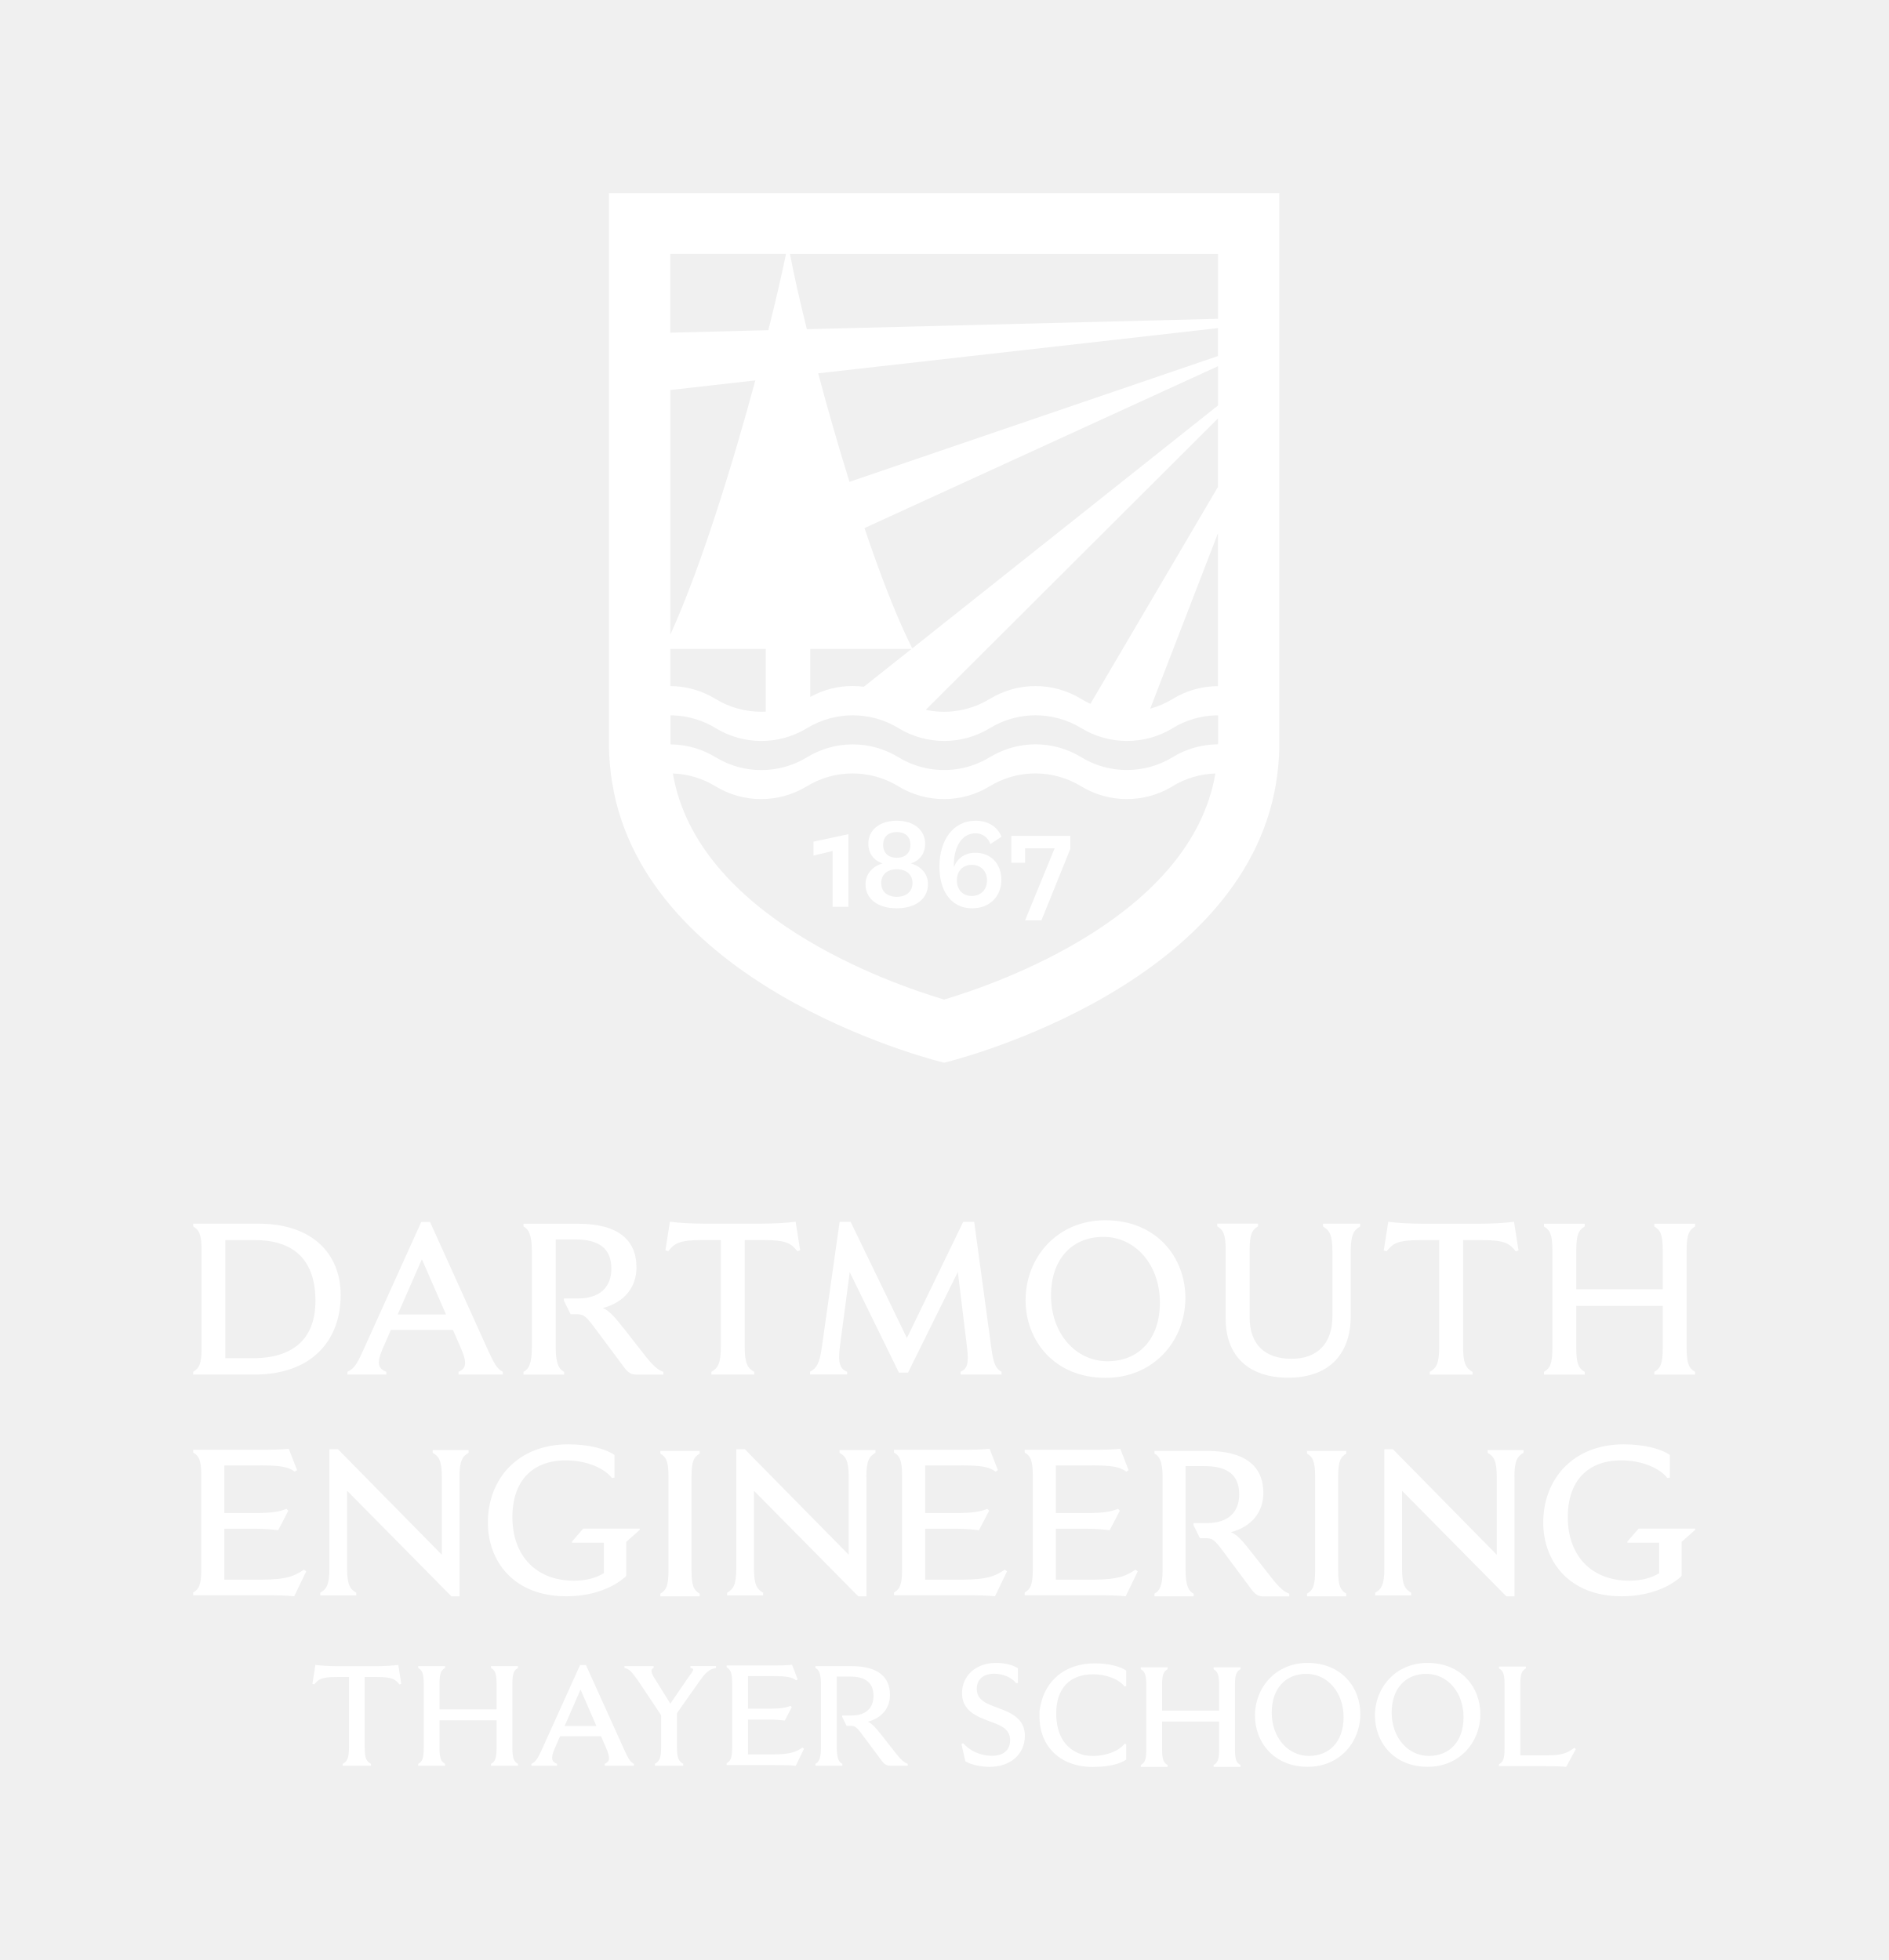
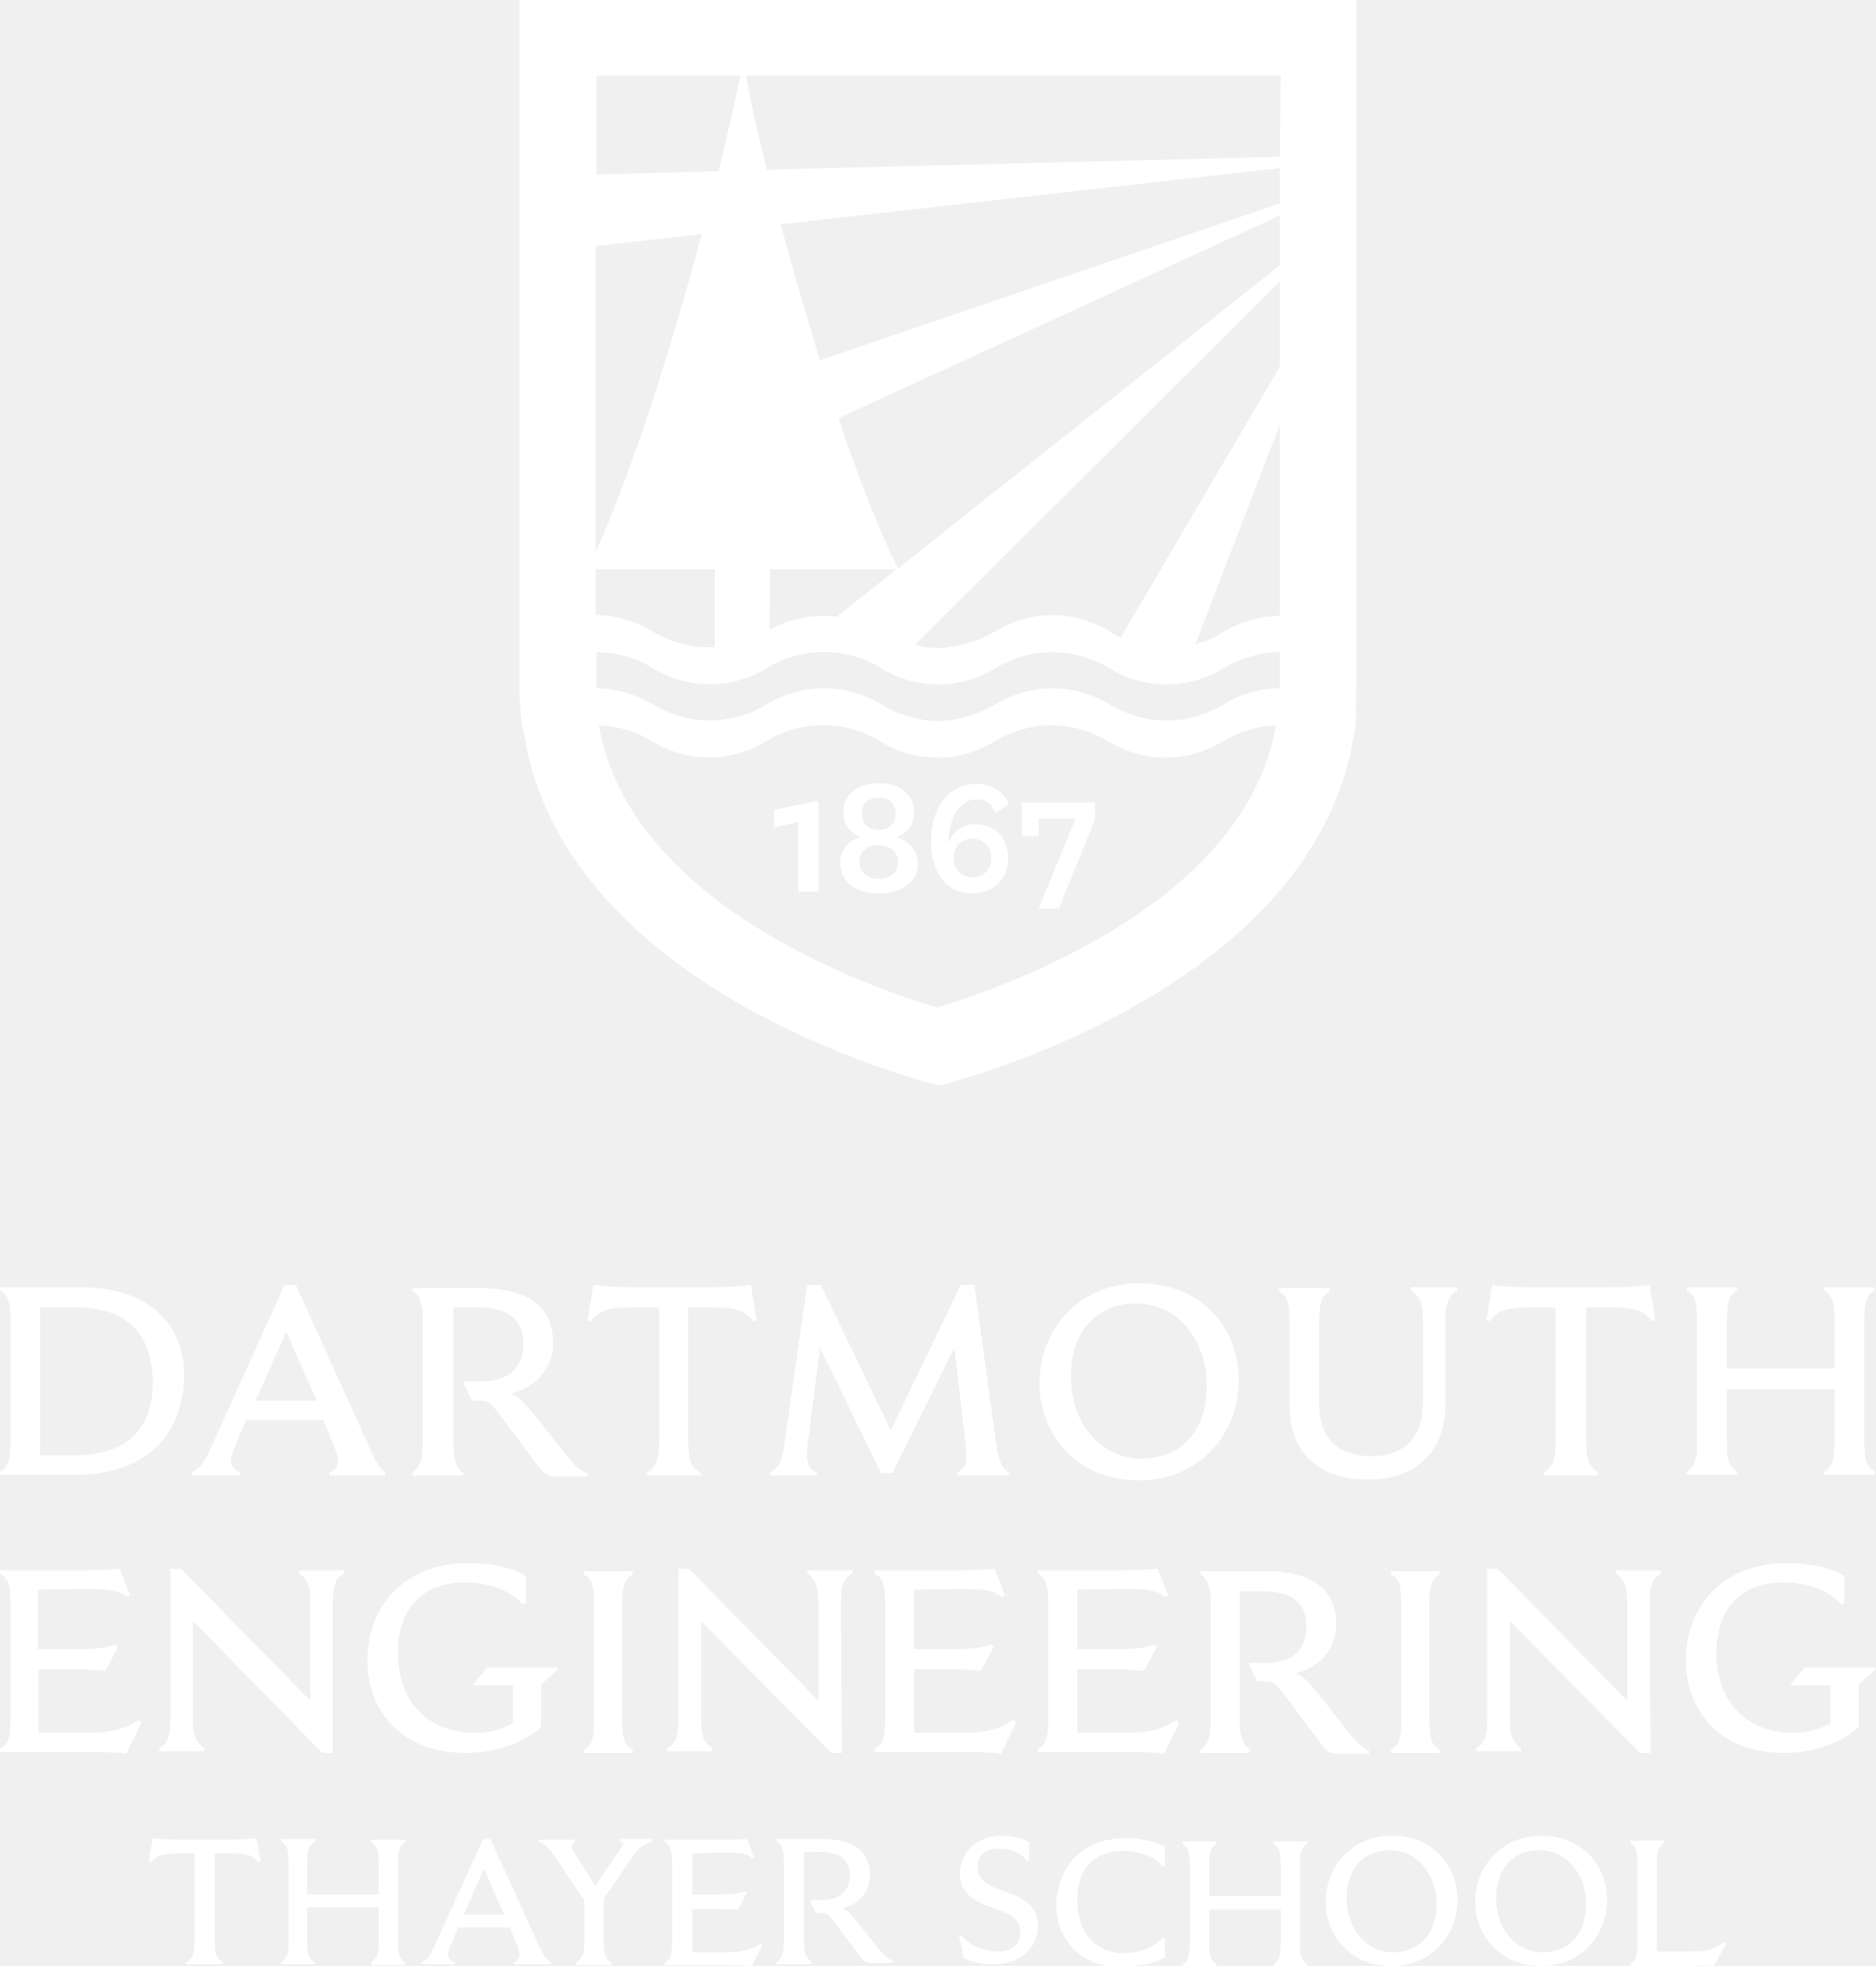
- <svg xmlns="http://www.w3.org/2000/svg" version="1.1" id="Layer_1" x="0px" y="0px" viewBox="0 0 293.27 304.46" style="enable-background:new 0 0 293.27 304.46;" xml:space="preserve">
+ <svg xmlns="http://www.w3.org/2000/svg" version="1.1" id="Layer_1" x="0px" y="0px" viewBox="0 0 233.3 244.5" style="enable-background:new 0 0 233.3 244.5;" xml:space="preserve">
  <style type="text/css">
	.st0{fill:#FFFFFF;}
</style>
  <g>
-     <path class="st0" d="M40.15,190.08H30v0.43c0.9,0.54,1.31,1.17,1.31,3.72v15.14c0,2.55-0.4,3.18-1.31,3.72v0.43h9.51   c8.84,0,13.4-5.22,13.4-12.36C52.91,194.74,48.49,190.08,40.15,190.08 M39.24,210.98h-4.25v-18.35h4.55c6.1,0,9.45,3.08,9.45,9.44   C48.99,207.6,45.94,210.98,39.24,210.98 M131.57,213.09c-1.04-0.43-1.47-1.24-1.14-3.82l1.54-11.66l7.64,15.61h1.41l7.74-15.64   l1.44,11.82c0.3,2.51-0.03,3.25-1.01,3.68v0.43h6.36v-0.43c-0.87-0.47-1.24-1.17-1.57-3.55l-2.68-19.73h-1.71l-8.74,18.05   l-8.74-18.05h-1.71l-2.78,19.59c-0.34,2.45-0.84,3.18-1.81,3.68v0.43h5.76V213.09z M117.13,213.09c-1.01-0.57-1.47-1.24-1.47-3.89   v-16.58h2.85c3.65,0,4.35,0.54,5.33,1.74l0.43-0.13l-0.7-4.45c-1.37,0.17-3.18,0.3-5.46,0.3h-8.61c-2.28,0-4.09-0.13-5.46-0.3   l-0.7,4.45l0.44,0.13c0.97-1.2,1.67-1.74,5.32-1.74h2.85v16.58c0,2.65-0.47,3.32-1.47,3.89v0.43h6.66V213.09z M87.63,213.53H81.3   v-0.43c0.74-0.37,1.3-1.17,1.3-3.72v-15.14c0-2.54-0.57-3.35-1.3-3.72v-0.43h8.44c6.23,0,9.11,2.48,9.11,6.8   c0,2.95-1.78,5.39-5.23,6.3c1.01,0.4,1.84,1.37,3.38,3.32l2.88,3.68c1.61,2.08,2.28,2.58,3.15,2.91v0.43h-4.12   c-0.87,0-1.34-0.27-2.01-1.17l-4.19-5.63c-1.64-2.21-1.98-2.58-3.08-2.58h-1.01l-1.04-2.11v-0.34h2.21c3.38,0,5.16-1.78,5.16-4.62   c0-3.11-1.88-4.55-5.59-4.55h-3.05v16.85c0,2.55,0.57,3.35,1.31,3.72V213.53z M75.87,209.91l-9.08-20.09h-1.37l-9.08,20.09   c-0.9,1.98-1.37,2.71-2.38,3.18v0.43H60v-0.43c-1.21-0.47-1.61-1.21-0.54-3.65l1.24-2.85h9.65l1.24,2.85   c1.07,2.45,0.7,3.18-0.37,3.65v0.43h6.87v-0.43C77.21,212.62,76.78,211.89,75.87,209.91 M61.77,204.18l3.75-8.57l3.75,8.57H61.77z    M246.12,190.52c-0.9,0.54-1.31,1.17-1.31,3.72v6.03h13.43v-6.03c0-2.54-0.4-3.18-1.31-3.72v-0.43h6.33v0.43   c-0.9,0.54-1.31,1.17-1.31,3.72v15.14c0,2.55,0.4,3.18,1.31,3.72v0.43h-6.33v-0.43c0.91-0.54,1.31-1.17,1.31-3.72v-6.53h-13.43   v6.53c0,2.55,0.4,3.18,1.31,3.72v0.43h-6.33v-0.43c0.9-0.54,1.31-1.17,1.31-3.72v-15.14c0-2.54-0.4-3.18-1.31-3.72v-0.43h6.33   V190.52z M228.71,213.53h-6.66v-0.43c1.01-0.57,1.47-1.24,1.47-3.89v-16.58h-2.85c-3.65,0-4.35,0.54-5.32,1.74l-0.44-0.13l0.7-4.45   c1.37,0.17,3.18,0.3,5.46,0.3h8.61c2.28,0,4.09-0.13,5.46-0.3l0.7,4.45l-0.43,0.13c-0.97-1.2-1.67-1.74-5.33-1.74h-2.85v16.58   c0,2.65,0.47,3.32,1.47,3.89V213.53z M205.46,190.08h5.79v0.43c-0.97,0.57-1.47,1.24-1.47,3.88v10.01c0,6.2-3.62,9.61-9.71,9.61   c-6.13,0-9.71-3.38-9.71-9.14v-10.65c0-2.54-0.4-3.18-1.31-3.72v-0.43h6.33v0.43c-0.9,0.54-1.3,1.17-1.3,3.72v10.42   c0,4.12,2.28,6.43,6.5,6.43c4.05,0,6.36-2.38,6.36-6.66V194.4c0-2.65-0.5-3.32-1.47-3.88V190.08z M171.67,189.55   c-7.5,0-12.39,5.79-12.39,12.42c0,6.3,4.49,12.06,12.43,12.06c7.5,0,12.39-5.79,12.39-12.42   C184.1,195.31,179.61,189.55,171.67,189.55 M172.01,211.45c-4.96,0-8.78-4.32-8.78-10.21c0-5.63,3.25-9.11,8.14-9.11   c4.96,0,8.77,4.32,8.77,10.21C180.15,207.97,176.9,211.45,172.01,211.45" />
+     <path class="st0" d="M10.2,160.1H0v0.4c0.9,0.5,1.3,1.2,1.3,3.7v15.1c0,2.6-0.4,3.2-1.3,3.7v0.4h9.5c8.8,0,13.4-5.2,13.4-12.4   C22.9,164.7,18.5,160.1,10.2,160.1 M9.2,181H5v-18.4h4.5c6.1,0,9.5,3.1,9.5,9.4C19,177.6,15.9,181,9.2,181 M101.6,183.1   c-1-0.4-1.5-1.2-1.1-3.8l1.5-11.7l7.6,15.6h1.4l7.7-15.6l1.4,11.8c0.3,2.5,0,3.2-1,3.7v0.4h6.4v-0.4c-0.9-0.5-1.2-1.2-1.6-3.6   l-2.7-19.7h-1.7l-8.7,18.1l-8.7-18.1h-1.7l-2.8,19.6c-0.3,2.4-0.8,3.2-1.8,3.7v0.4h5.8L101.6,183.1L101.6,183.1z M87.1,183.1   c-1-0.6-1.5-1.2-1.5-3.9v-16.6h2.8c3.7,0,4.3,0.5,5.3,1.7l0.4-0.1l-0.7-4.4c-1.4,0.2-3.2,0.3-5.5,0.3h-8.6c-2.3,0-4.1-0.1-5.5-0.3   l-0.7,4.4l0.4,0.1c1-1.2,1.7-1.7,5.3-1.7H82v16.6c0,2.6-0.5,3.3-1.5,3.9v0.4h6.7L87.1,183.1L87.1,183.1z M57.6,183.5h-6.3v-0.4   c0.7-0.4,1.3-1.2,1.3-3.7v-15.1c0-2.5-0.6-3.4-1.3-3.7v-0.4h8.4c6.2,0,9.1,2.5,9.1,6.8c0,2.9-1.8,5.4-5.2,6.3   c1,0.4,1.8,1.4,3.4,3.3l2.9,3.7c1.6,2.1,2.3,2.6,3.2,2.9v0.4h-4.1c-0.9,0-1.3-0.3-2-1.2l-4.2-5.6c-1.6-2.2-2-2.6-3.1-2.6h-1l-1-2.1   v-0.3h2.2c3.4,0,5.2-1.8,5.2-4.6c0-3.1-1.9-4.6-5.6-4.6h-3.1v16.9c0,2.6,0.6,3.4,1.3,3.7L57.6,183.5L57.6,183.5z M45.9,179.9   l-9.1-20.1h-1.4l-9.1,20.1c-0.9,2-1.4,2.7-2.4,3.2v0.4h6v-0.4c-1.2-0.5-1.6-1.2-0.5-3.6l1.2-2.9h9.6l1.2,2.9   c1.1,2.4,0.7,3.2-0.4,3.6v0.4h6.9v-0.4C47.2,182.6,46.8,181.9,45.9,179.9 M31.8,174.2l3.8-8.6l3.8,8.6H31.8z M216.1,160.5   c-0.9,0.5-1.3,1.2-1.3,3.7v6h13.4v-6c0-2.5-0.4-3.2-1.3-3.7v-0.4h6.3v0.4c-0.9,0.5-1.3,1.2-1.3,3.7v15.1c0,2.6,0.4,3.2,1.3,3.7v0.4   h-6.3v-0.4c0.9-0.5,1.3-1.2,1.3-3.7v-6.5h-13.4v6.5c0,2.6,0.4,3.2,1.3,3.7v0.4h-6.3v-0.4c0.9-0.5,1.3-1.2,1.3-3.7v-15.1   c0-2.5-0.4-3.2-1.3-3.7v-0.4h6.3V160.5z M198.7,183.5h-6.7v-0.4c1-0.6,1.5-1.2,1.5-3.9v-16.6h-2.9c-3.6,0-4.4,0.5-5.3,1.7l-0.4-0.1   l0.7-4.4c1.4,0.2,3.2,0.3,5.5,0.3h8.6c2.3,0,4.1-0.1,5.5-0.3l0.7,4.4l-0.4,0.1c-1-1.2-1.7-1.7-5.3-1.7h-2.9v16.6   c0,2.6,0.5,3.3,1.5,3.9L198.7,183.5L198.7,183.5z M175.5,160.1h5.8v0.4c-1,0.6-1.5,1.2-1.5,3.9v10c0,6.2-3.6,9.6-9.7,9.6   c-6.1,0-9.7-3.4-9.7-9.1v-10.6c0-2.5-0.4-3.2-1.3-3.7v-0.4h6.3v0.4c-0.9,0.5-1.3,1.2-1.3,3.7v10.4c0,4.1,2.3,6.4,6.5,6.4   c4.1,0,6.4-2.4,6.4-6.7v-10c0-2.6-0.5-3.3-1.5-3.9L175.5,160.1L175.5,160.1z M141.7,159.6c-7.5,0-12.4,5.8-12.4,12.4   c0,6.3,4.5,12.1,12.4,12.1c7.5,0,12.4-5.8,12.4-12.4C154.1,165.3,149.6,159.6,141.7,159.6 M142,181.4c-5,0-8.8-4.3-8.8-10.2   c0-5.6,3.2-9.1,8.1-9.1c5,0,8.8,4.3,8.8,10.2C150.1,178,146.9,181.4,142,181.4" />
    <g>
-       <path class="st0" d="M149.41,263.02c0,2.7,2.25,3.6,4.2,4.33c1.59,0.6,3.27,1.1,3.27,2.96c0,1.57-1.06,2.43-2.81,2.43    c-1.83,0-3.49-0.8-4.48-1.95l-0.27,0.13l0.62,2.7c0.84,0.46,2.3,0.84,3.73,0.84c3.2,0,5.5-1.9,5.5-4.84c0-2.7-2.23-3.6-4.2-4.33    c-1.59-0.6-3.27-1.11-3.27-2.96c0-1.46,1.04-2.34,2.7-2.34c1.35,0,2.78,0.6,3.42,1.48l0.27-0.04v-2.3    c-0.77-0.49-2.03-0.82-3.4-0.82C151.6,258.31,149.41,260.26,149.41,263.02" />
-       <path class="st0" d="M170,274.46c2.26,0,4.05-0.51,4.91-1.13v-2.41l-0.27-0.04c-0.8,1.04-2.68,1.88-4.91,1.88    c-0.42,0-0.81-0.03-1.19-0.09c-3.04-0.71-4.49-3.1-4.5-6.5c0-0.03,0-0.07,0-0.1c0.02-3.82,2.14-5.99,5.69-5.99    c2.24,0,4.12,0.84,4.91,1.88l0.27-0.04v-2.41c-0.86-0.62-2.66-1.13-4.91-1.13c-4.69,0-7.67,2.8-8.39,6.53    c-0.11,0.4-0.17,0.82-0.17,1.24c0,0.09,0.01,0.18,0.01,0.28c0,0.09-0.01,0.18-0.01,0.28c0,4.14,2.8,7.77,8.38,7.77l0-0.01    C169.87,274.45,169.93,274.46,170,274.46" />
-       <path class="st0" d="M181.34,259.29c-0.6,0.35-0.86,0.77-0.86,2.45v3.98h8.86v-3.98c0-1.68-0.27-2.1-0.86-2.45V259h4.18v0.29    c-0.6,0.35-0.86,0.77-0.86,2.45v9.99c0,1.68,0.26,2.1,0.86,2.45v0.29h-4.18v-0.29c0.6-0.35,0.86-0.77,0.86-2.45v-4.31h-8.86v4.31    c0,1.68,0.27,2.1,0.86,2.45v0.29h-4.17v-0.29c0.6-0.35,0.86-0.77,0.86-2.45v-9.99c0-1.68-0.27-2.1-0.86-2.45V259h4.17V259.29z" />
-       <path class="st0" d="M203.08,258.31c-4.95,0-8.17,3.82-8.17,8.19c0,4.15,2.96,7.95,8.19,7.95c4.95,0,8.17-3.82,8.17-8.2    C211.28,262.11,208.32,258.31,203.08,258.31 M203.3,272.76c-3.27,0-5.79-2.85-5.79-6.74c0-3.71,2.14-6.01,5.37-6.01    c3.27,0,5.79,2.85,5.79,6.74C208.67,270.46,206.53,272.76,203.3,272.76" />
-       <path class="st0" d="M221.71,258.31c-4.95,0-8.17,3.82-8.17,8.19c0,4.15,2.96,7.95,8.2,7.95c4.95,0,8.17-3.82,8.17-8.2    C229.91,262.11,226.95,258.31,221.71,258.31 M221.93,272.76c-3.27,0-5.79-2.85-5.79-6.74c0-3.71,2.14-6.01,5.37-6.01    c3.27,0,5.79,2.85,5.79,6.74C227.3,270.46,225.16,272.76,221.93,272.76" />
-       <path class="st0" d="M243.24,274.46l1.5-2.76l-0.22-0.2c-1.15,0.8-1.83,1.17-4.2,1.17h-4.2v-11.05c0-1.68,0.26-2.1,0.86-2.45    v-0.29h-4.17v0.29c0.6,0.35,0.86,0.77,0.86,2.45v9.99c0,1.68-0.27,2.1-0.86,2.45v0.29h7.16    C241.47,274.35,242.4,274.37,243.24,274.46" />
-       <path class="st0" d="M57.63,274.28h-4.4v-0.29c0.66-0.38,0.97-0.82,0.97-2.56v-10.93h-1.88c-2.41,0-2.87,0.35-3.51,1.15    l-0.29-0.09l0.46-2.94c0.91,0.11,2.1,0.2,3.6,0.2h5.68c1.5,0,2.7-0.09,3.6-0.2l0.46,2.94l-0.29,0.09c-0.64-0.8-1.1-1.15-3.51-1.15    h-1.88v10.93c0,1.75,0.31,2.19,0.97,2.56V274.28z M69.12,259.1c-0.6,0.35-0.86,0.77-0.86,2.45v3.98h8.86v-3.98    c0-1.68-0.27-2.1-0.86-2.45v-0.29h4.18v0.29c-0.6,0.35-0.86,0.77-0.86,2.45v9.99c0,1.68,0.26,2.1,0.86,2.45v0.29h-4.18v-0.29    c0.6-0.35,0.86-0.77,0.86-2.45v-4.31h-8.86v4.31c0,1.68,0.27,2.1,0.86,2.45v0.29h-4.17v-0.29c0.6-0.35,0.86-0.77,0.86-2.45v-9.99    c0-1.68-0.27-2.1-0.86-2.45v-0.29h4.17V259.1z" />
-       <path class="st0" d="M87.69,268.11l2.47-5.66l2.47,5.66H87.69z M96.99,271.89L91,258.64h-0.91l-5.99,13.25    c-0.6,1.3-0.91,1.79-1.57,2.1v0.29h3.98v-0.29c-0.79-0.31-1.06-0.8-0.35-2.41l0.82-1.88h6.36l0.82,1.88    c0.71,1.61,0.46,2.1-0.24,2.41v0.29h4.53v-0.29C97.87,273.68,97.58,273.19,96.99,271.89" />
-       <path class="st0" d="M119.92,260.36c2.3,0,3.03,0.15,3.73,0.66l0.24-0.15l-0.88-2.27c-0.82,0.09-1.92,0.11-3.27,0.11h-6.89v0.29    c0.6,0.35,0.86,0.77,0.86,2.45v9.99c0,1.68-0.26,2.1-0.86,2.45v0.29h7.47c1.5,0,2.43,0.02,3.27,0.11l1.28-2.65l-0.24-0.18    c-0.95,0.64-1.79,1.06-4.55,1.06h-3.91v-5.41h3.31c0.84,0,1.79,0.07,2.41,0.15l1.08-2.08l-0.2-0.2c-0.68,0.29-1.57,0.44-3.18,0.44    h-3.42v-5.06H119.92z" />
-       <path class="st0" d="M130.81,274.28h-4.17v-0.29c0.48-0.24,0.86-0.77,0.86-2.45v-9.99c0-1.68-0.38-2.21-0.86-2.45v-0.29h5.57    c4.11,0,6.01,1.64,6.01,4.48c0,1.95-1.17,3.56-3.45,4.15c0.66,0.27,1.21,0.91,2.23,2.19l1.9,2.43c1.06,1.37,1.5,1.7,2.08,1.92    v0.29h-2.72c-0.57,0-0.88-0.18-1.33-0.77l-2.76-3.71c-1.08-1.46-1.3-1.7-2.03-1.7h-0.66l-0.68-1.39v-0.22h1.46    c2.23,0,3.4-1.17,3.4-3.05c0-2.05-1.24-3-3.69-3h-2.01v11.11c0,1.68,0.38,2.21,0.86,2.45V274.28z" />
-       <path class="st0" d="M105.14,264.95v6.47c0,1.74,0.31,2.19,0.97,2.56v0.29h-4.4v-0.29c0.66-0.38,0.97-0.82,0.97-2.56v-6.47" />
-       <path class="st0" d="M105.04,266.14c0,0-2.7-4.36-3.18-5.12c-0.48-0.75-1.06-1.61-0.35-1.92v-0.29h-4.53v0.29    c0.81,0.14,1.2,0.72,2.1,1.94l4.61,6.91" />
-       <path class="st0" d="M103.44,268.52c0,0,5-7.08,5.34-7.57c1.14-1.63,1.76-1.68,2.42-1.86v-0.29h-3.98v0.29    c0.8,0.13,0.38,0.48-0.4,1.59l-3.74,5.46" />
+       <path class="st0" d="M119.4,233c0,2.7,2.2,3.6,4.2,4.3c1.6,0.6,3.3,1.1,3.3,3c0,1.6-1.1,2.4-2.8,2.4c-1.8,0-3.5-0.8-4.5-2    l-0.3,0.1l0.6,2.7c0.8,0.5,2.3,0.8,3.7,0.8c3.2,0,5.5-1.9,5.5-4.8c0-2.7-2.2-3.6-4.2-4.3c-1.6-0.6-3.3-1.1-3.3-3    c0-1.5,1-2.3,2.7-2.3c1.4,0,2.8,0.6,3.4,1.5l0.3,0v-2.3c-0.8-0.5-2-0.8-3.4-0.8C121.6,228.3,119.4,230.3,119.4,233" />
+       <path class="st0" d="M140,244.5c2.3,0,4.1-0.5,4.9-1.1v-2.4l-0.3,0c-0.8,1-2.7,1.9-4.9,1.9c-0.4,0-0.8,0-1.2-0.1    c-3-0.7-4.5-3.1-4.5-6.5c0,0,0-0.1,0-0.1c0-3.8,2.1-6,5.7-6c2.2,0,4.1,0.8,4.9,1.9l0.3,0v-2.4c-0.9-0.6-2.7-1.1-4.9-1.1    c-4.7,0-7.7,2.8-8.4,6.5c-0.1,0.4-0.2,0.8-0.2,1.2c0,0.1,0,0.2,0,0.3c0,0.1,0,0.2,0,0.3c0,4.1,2.8,7.8,8.4,7.8v0    C139.9,244.5,139.9,244.5,140,244.5" />
+       <path class="st0" d="M151.3,229.3c-0.6,0.4-0.9,0.8-0.9,2.5v4h8.9v-4c0-1.7-0.3-2.1-0.9-2.5V229h4.2v0.3c-0.6,0.4-0.9,0.8-0.9,2.5    v10c0,1.7,0.3,2.1,0.9,2.5v0.3h-4.2v-0.3c0.6-0.4,0.9-0.8,0.9-2.5v-4.3h-8.9v4.3c0,1.7,0.3,2.1,0.9,2.5v0.3h-4.2v-0.3    c0.6-0.4,0.9-0.8,0.9-2.5v-10c0-1.7-0.3-2.1-0.9-2.5V229h4.2V229.3z" />
+       <path class="st0" d="M173.1,228.3c-4.9,0-8.2,3.8-8.2,8.2c0,4.1,3,8,8.2,8c4.9,0,8.2-3.8,8.2-8.2    C181.3,232.1,178.3,228.3,173.1,228.3 M173.3,242.8c-3.3,0-5.8-2.9-5.8-6.7c0-3.7,2.1-6,5.4-6c3.3,0,5.8,2.9,5.8,6.7    C178.7,240.5,176.5,242.8,173.3,242.8" />
+       <path class="st0" d="M191.7,228.3c-4.9,0-8.2,3.8-8.2,8.2c0,4.1,3,8,8.2,8c4.9,0,8.2-3.8,8.2-8.2    C199.9,232.1,196.9,228.3,191.7,228.3 M191.9,242.8c-3.3,0-5.8-2.9-5.8-6.7c0-3.7,2.1-6,5.4-6c3.3,0,5.8,2.9,5.8,6.7    C197.3,240.5,195.2,242.8,191.9,242.8" />
+       <path class="st0" d="M213.2,244.5l1.5-2.8l-0.2-0.2c-1.1,0.8-1.8,1.2-4.2,1.2h-4.2v-11c0-1.7,0.3-2.1,0.9-2.5v-0.3h-4.2v0.3    c0.6,0.4,0.9,0.8,0.9,2.5v10c0,1.7-0.3,2.1-0.9,2.5v0.3h7.2C211.5,244.4,212.4,244.4,213.2,244.5" />
+       <path class="st0" d="M27.6,244.3h-4.4V244c0.7-0.4,1-0.8,1-2.6v-10.9h-1.9c-2.4,0-2.9,0.4-3.5,1.1l-0.3-0.1l0.5-2.9    c0.9,0.1,2.1,0.2,3.6,0.2h5.7c1.5,0,2.7-0.1,3.6-0.2l0.5,2.9l-0.3,0.1c-0.6-0.8-1.1-1.1-3.5-1.1h-1.9v10.9c0,1.8,0.3,2.2,1,2.6    L27.6,244.3L27.6,244.3z M39.1,229.1c-0.6,0.4-0.9,0.8-0.9,2.5v4h8.9v-4c0-1.7-0.3-2.1-0.9-2.5v-0.3h4.2v0.3    c-0.6,0.4-0.9,0.8-0.9,2.5v10c0,1.7,0.3,2.1,0.9,2.5v0.3h-4.2V244c0.6-0.4,0.9-0.8,0.9-2.5v-4.3h-8.9v4.3c0,1.7,0.3,2.1,0.9,2.5    v0.3H35V244c0.6-0.4,0.9-0.8,0.9-2.5v-10c0-1.7-0.3-2.1-0.9-2.5v-0.3h4.2V229.1z" />
+       <path class="st0" d="M57.7,238.1l2.5-5.7l2.5,5.7H57.7z M67,241.9l-6-13.2h-0.9l-6,13.2c-0.6,1.3-0.9,1.8-1.6,2.1v0.3h4V244    c-0.8-0.3-1.1-0.8-0.3-2.4l0.8-1.9h6.4l0.8,1.9c0.7,1.6,0.5,2.1-0.2,2.4v0.3h4.5V244C67.9,243.7,67.6,243.2,67,241.9" />
+       <path class="st0" d="M89.9,230.4c2.3,0,3,0.1,3.7,0.7l0.2-0.1l-0.9-2.3c-0.8,0.1-1.9,0.1-3.3,0.1h-6.9v0.3    c0.6,0.4,0.9,0.8,0.9,2.5v10c0,1.7-0.3,2.1-0.9,2.5v0.3h7.5c1.5,0,2.4,0,3.3,0.1l1.3-2.6l-0.2-0.2c-0.9,0.6-1.8,1.1-4.6,1.1h-3.9    v-5.4h3.3c0.8,0,1.8,0.1,2.4,0.1l1.1-2.1l-0.2-0.2c-0.7,0.3-1.6,0.4-3.2,0.4h-3.4v-5.1L89.9,230.4L89.9,230.4z" />
+       <path class="st0" d="M100.8,244.3h-4.2V244c0.5-0.2,0.9-0.8,0.9-2.5v-10c0-1.7-0.4-2.2-0.9-2.5v-0.3h5.6c4.1,0,6,1.6,6,4.5    c0,2-1.2,3.6-3.4,4.1c0.7,0.3,1.2,0.9,2.2,2.2l1.9,2.4c1.1,1.4,1.5,1.7,2.1,1.9v0.3h-2.7c-0.6,0-0.9-0.2-1.3-0.8l-2.8-3.7    c-1.1-1.5-1.3-1.7-2-1.7h-0.7l-0.7-1.4v-0.2h1.5c2.2,0,3.4-1.2,3.4-3c0-2-1.2-3-3.7-3h-2v11.1c0,1.7,0.4,2.2,0.9,2.5L100.8,244.3    L100.8,244.3z" />
+       <path class="st0" d="M75.1,235v6.5c0,1.7,0.3,2.2,1,2.6v0.3h-4.4V244c0.7-0.4,1-0.8,1-2.6V235" />
+       <path class="st0" d="M75,236.1c0,0-2.7-4.4-3.2-5.1c-0.5-0.8-1.1-1.6-0.3-1.9v-0.3H67v0.3c0.8,0.1,1.2,0.7,2.1,1.9l4.6,6.9" />
+       <path class="st0" d="M73.4,238.5c0,0,5-7.1,5.3-7.6c1.1-1.6,1.8-1.7,2.4-1.9v-0.3h-4v0.3c0.8,0.1,0.4,0.5-0.4,1.6l-3.7,5.5" />
    </g>
    <g>
-       <path class="st0" d="M198.69,115.42V30H94.58v85.42c0,1.2,0.05,2.38,0.16,3.53l0,0h0c0.02,0.21,0.04,0.42,0.07,0.63    c0,0.04,0,0.08,0.01,0.12c0.01,0.07,0.02,0.13,0.02,0.2c0.02,0.2,0.05,0.4,0.07,0.6c0.02,0.16,0.05,0.32,0.07,0.48    c0.02,0.11,0.03,0.22,0.05,0.33c0.03,0.2,0.07,0.39,0.11,0.59c0.06,0.34,0.11,0.68,0.18,1.01c0,0.01,0,0.01,0,0.02    c0.01,0.06,0.02,0.11,0.03,0.17l0,0c6.46,31.29,51.28,41.98,51.28,41.98s44.79-10.68,51.28-41.95l0,0c0-0.02,0.01-0.04,0.01-0.06    c0,0,0-0.01,0-0.01c0.04-0.21,0.08-0.42,0.12-0.63c0.1-0.52,0.19-1.05,0.26-1.58c0.04-0.2,0.06-0.4,0.08-0.6    c0.02-0.12,0.03-0.23,0.04-0.34c0.03-0.21,0.05-0.42,0.07-0.63c0,0,0-0.01,0-0.01c0.01-0.09,0.02-0.18,0.03-0.27h0l0,0v0    C198.64,117.82,198.69,116.63,198.69,115.42z M189.16,115.62C189.16,115.62,189.16,115.62,189.16,115.62    C189.16,115.62,189.16,115.62,189.16,115.62c-2.44,0.01-4.88,0.67-7.04,2c-2.17,1.33-4.65,1.99-7.11,1.99    c-2.46,0-4.92-0.66-7.09-1.99c-2.17-1.33-4.64-2-7.09-2c-2.46,0-4.92,0.67-7.1,2h-0.01c-1.46,0.89-3.06,1.49-4.69,1.78    c-0.4,0.07-0.8,0.12-1.2,0.16c-0.79,0.07-1.59,0.07-2.38,0c-0.4-0.03-0.79-0.08-1.18-0.15c-1.65-0.29-3.26-0.88-4.73-1.78    c-2.18-1.33-4.65-2-7.11-2c-2.46,0-4.92,0.67-7.09,2c-2.17,1.33-4.64,1.99-7.1,1.99c-2.46,0-4.92-0.66-7.09-1.99h-0.01    c-2.15-1.32-4.58-1.98-7.01-2c0,0,0,0,0,0c0-0.07,0-0.14,0-0.2v-4.31c0.13,0,0.27,0,0.4,0c2.3,0.08,4.58,0.74,6.61,1.98l0.01,0.01    c2.17,1.32,4.63,1.99,7.09,1.99c2.46,0,4.92-0.67,7.1-1.99c4.35-2.66,9.84-2.66,14.2-0.01v0.01c4.35,2.65,9.84,2.65,14.19,0    l0.01-0.01c2.17-1.32,4.63-1.99,7.09-1.99c2.47,0,4.93,0.67,7.11,2c4.35,2.65,9.84,2.65,14.2,0v-0.01    c2.04-1.25,4.34-1.91,6.65-1.98c0.13,0,0.27,0,0.4,0v4.31C189.16,115.48,189.16,115.55,189.16,115.62z M169.35,109.33    c-0.49-0.22-0.97-0.47-1.44-0.76c-2.17-1.33-4.64-2-7.09-2c-2.46,0-4.92,0.67-7.1,2h-0.01c-1.46,0.89-3.06,1.49-4.69,1.78    c-0.4,0.07-0.8,0.12-1.2,0.16c-0.79,0.07-1.59,0.07-2.38,0c-0.4-0.03-0.79-0.08-1.18-0.15c-0.16-0.03-0.32-0.07-0.47-0.11    L189.16,65v10.63L169.35,109.33z M189.16,82.83v23.75c0,0,0,0,0,0c-2.44,0.01-4.88,0.67-7.04,2c-1.1,0.67-2.27,1.17-3.48,1.5    L189.16,82.83z M189.16,62.99l-47.48,37.73c-2.44-4.85-4.99-11.48-7.42-18.69l54.91-25.15V62.99z M125.85,100.8h15.72l-7.41,5.88    c-0.58-0.08-1.16-0.12-1.75-0.12c-2.26,0-4.53,0.57-6.57,1.7V100.8z M189.16,55.31l-57.23,19.54c-1.78-5.7-3.43-11.49-4.86-16.86    l62.09-7.02V55.31z M104.11,98.58v-38l13.2-1.49C113.69,72.46,108.8,88.27,104.11,98.58z M104.11,100.8h14.82v9.74    c-0.24,0.01-0.47,0.02-0.71,0.02c-2.46,0-4.92-0.66-7.09-1.99h-0.01c-2.15-1.32-4.58-1.98-7.01-2c0,0,0,0,0,0V100.8z     M189.16,49.52l-63.85,1.62c-1.16-4.68-2.07-8.74-2.62-11.69h66.48V49.52z M122.07,39.44c-0.6,2.98-1.55,7.09-2.74,11.85    l-15.23,0.39V39.44H122.07z M146.63,155.27c-8.5-2.53-38.34-12.93-42.13-35.12c0,0,0,0,0,0c0,0,0,0,0,0    c2.3,0.08,4.58,0.74,6.61,1.98l0.01,0.01c2.17,1.32,4.63,1.99,7.09,1.99c2.46,0,4.92-0.67,7.1-1.99c4.35-2.66,9.84-2.66,14.2-0.01    v0.01c4.35,2.65,9.84,2.65,14.19,0l0.01-0.01c2.17-1.32,4.63-1.99,7.09-1.99c2.47,0,4.93,0.67,7.11,2c4.35,2.65,9.84,2.65,14.2,0    v-0.01c2.04-1.25,4.34-1.91,6.65-1.98c0,0,0,0,0,0C184.97,142.33,155.11,152.74,146.63,155.27z" />
-       <polygon class="st0" points="126.34,132.9 129.31,132.19 129.31,140.86 131.77,140.86 131.77,129.58 126.34,130.74   " />
-       <polygon class="st0" points="157.06,134.02 159.2,134.02 159.2,131.78 163.79,131.78 159.2,142.97 161.74,142.97 166.23,131.86     166.23,129.84 157.06,129.84   " />
-       <path class="st0" d="M141.5,134.14v-0.04c1.37-0.43,2.18-1.53,2.18-3.05c0-2.08-1.71-3.56-4.41-3.56c-2.7,0-4.41,1.47-4.41,3.56    c0,1.51,0.83,2.61,2.18,3.05v0.04c-1.53,0.41-2.62,1.65-2.62,3.2c0,2.3,1.91,3.75,4.84,3.75c2.94,0,4.86-1.45,4.86-3.75    C144.14,135.79,143.05,134.55,141.5,134.14z M139.28,129.25c1.23,0,2.12,0.65,2.12,1.99c0,1.32-0.89,2.01-2.12,2.01    c-1.23,0-2.12-0.69-2.12-2.01C137.15,129.89,138.05,129.25,139.28,129.25z M139.28,139.31c-1.45,0-2.42-0.79-2.42-2.14    c0-1.36,0.97-2.14,2.42-2.14c1.45,0,2.44,0.79,2.44,2.14C141.72,138.52,140.72,139.31,139.28,139.31z" />
-       <path class="st0" d="M151.5,129.44c1.05,0,1.92,0.61,2.32,1.67l1.73-1.14c-0.67-1.57-2.08-2.48-4.05-2.48    c-3.43,0-5.6,2.97-5.6,7.14c0,1.69,0.36,3.22,1.13,4.38c0.85,1.28,2.16,2.08,3.97,2.08c2.76,0,4.52-1.89,4.52-4.44    c0-2.36-1.53-4.19-4.07-4.19c-1.55,0-2.8,0.88-3.25,2.16h-0.06v-0.33C148.15,131.57,149.38,129.44,151.5,129.44z M150.91,134.34    c1.39,0,2.38,0.94,2.38,2.42c0,1.47-0.99,2.42-2.38,2.42c-1.33,0-2.3-0.94-2.3-2.42C148.6,135.28,149.58,134.34,150.91,134.34z" />
+       <path class="st0" d="M168.7,85.4V0H64.6v85.4c0,1.2,0.1,2.4,0.2,3.5l0,0l0,0c0,0.2,0,0.4,0.1,0.6c0,0,0,0.1,0,0.1    c0,0.1,0,0.1,0,0.2c0,0.2,0.1,0.4,0.1,0.6c0,0.2,0.1,0.3,0.1,0.5c0,0.1,0,0.2,0.1,0.3c0,0.2,0.1,0.4,0.1,0.6    c0.1,0.3,0.1,0.7,0.2,1c0,0,0,0,0,0c0,0.1,0,0.1,0,0.2l0,0c6.5,31.3,51.3,42,51.3,42s44.8-10.7,51.3-41.9l0,0c0,0,0,0,0-0.1v0    c0-0.2,0.1-0.4,0.1-0.6c0.1-0.5,0.2-1.1,0.3-1.6c0-0.2,0.1-0.4,0.1-0.6c0-0.1,0-0.2,0-0.3c0-0.2,0.1-0.4,0.1-0.6v0    c0-0.1,0-0.2,0-0.3l0,0l0,0l0,0C168.6,87.8,168.7,86.6,168.7,85.4z M159.2,85.6L159.2,85.6L159.2,85.6c-2.4,0-4.9,0.7-7,2    c-2.2,1.3-4.6,2-7.1,2s-4.9-0.7-7.1-2c-2.2-1.3-4.6-2-7.1-2c-2.5,0-4.9,0.7-7.1,2h0c-1.5,0.9-3.1,1.5-4.7,1.8    c-0.4,0.1-0.8,0.1-1.2,0.2c-0.8,0.1-1.6,0.1-2.4,0c-0.4,0-0.8-0.1-1.2-0.2c-1.6-0.3-3.3-0.9-4.7-1.8c-2.2-1.3-4.6-2-7.1-2    s-4.9,0.7-7.1,2s-4.6,2-7.1,2s-4.9-0.7-7.1-2h0c-2.2-1.3-4.6-2-7-2l0,0c0-0.1,0-0.1,0-0.2v-4.3c0.1,0,0.3,0,0.4,0    c2.3,0.1,4.6,0.7,6.6,2l0,0c2.2,1.3,4.6,2,7.1,2s4.9-0.7,7.1-2c4.3-2.7,9.8-2.7,14.2,0v0c4.4,2.7,9.8,2.7,14.2,0l0,0    c2.2-1.3,4.6-2,7.1-2c2.5,0,4.9,0.7,7.1,2c4.4,2.7,9.8,2.7,14.2,0v0c2-1.2,4.3-1.9,6.6-2c0.1,0,0.3,0,0.4,0v4.3    C159.2,85.5,159.2,85.6,159.2,85.6z M139.4,79.3c-0.5-0.2-1-0.5-1.4-0.8c-2.2-1.3-4.6-2-7.1-2c-2.5,0-4.9,0.7-7.1,2h0    c-1.5,0.9-3.1,1.5-4.7,1.8c-0.4,0.1-0.8,0.1-1.2,0.2c-0.8,0.1-1.6,0.1-2.4,0c-0.4,0-0.8-0.1-1.2-0.2c-0.2,0-0.3-0.1-0.5-0.1    L159.2,35v10.6L139.4,79.3z M159.2,52.8v23.8l0,0c-2.4,0-4.9,0.7-7,2c-1.1,0.7-2.3,1.2-3.5,1.5L159.2,52.8z M159.2,33l-47.5,37.7    c-2.4-4.8-5-11.5-7.4-18.7l54.9-25.2L159.2,33L159.2,33z M95.8,70.8h15.7l-7.4,5.9c-0.6-0.1-1.2-0.1-1.8-0.1    c-2.3,0-4.5,0.6-6.6,1.7L95.8,70.8L95.8,70.8z M159.2,25.3l-57.2,19.5c-1.8-5.7-3.4-11.5-4.9-16.9l62.1-7V25.3z M74.1,68.6v-38    l13.2-1.5C83.7,42.5,78.8,58.3,74.1,68.6z M74.1,70.8h14.8v9.7c-0.2,0-0.5,0-0.7,0c-2.5,0-4.9-0.7-7.1-2h0c-2.2-1.3-4.6-2-7-2l0,0    V70.8z M159.2,19.5l-63.8,1.6c-1.2-4.7-2.1-8.7-2.6-11.7h66.5L159.2,19.5L159.2,19.5z M92.1,9.4c-0.6,3-1.6,7.1-2.7,11.9    l-15.2,0.4V9.4H92.1z M116.6,125.3c-8.5-2.5-38.3-12.9-42.1-35.1l0,0l0,0c2.3,0.1,4.6,0.7,6.6,2l0,0c2.2,1.3,4.6,2,7.1,2    c2.5,0,4.9-0.7,7.1-2c4.3-2.7,9.8-2.7,14.2,0v0c4.4,2.7,9.8,2.7,14.2,0l0,0c2.2-1.3,4.6-2,7.1-2c2.5,0,4.9,0.7,7.1,2    c4.4,2.7,9.8,2.7,14.2,0v0c2-1.2,4.3-1.9,6.6-2l0,0C155,112.3,125.1,122.7,116.6,125.3z" />
+       <polygon class="st0" points="96.3,102.9 99.3,102.2 99.3,110.9 101.8,110.9 101.8,99.6 96.3,100.7   " />
+       <polygon class="st0" points="127.1,104 129.2,104 129.2,101.8 133.8,101.8 129.2,113 131.7,113 136.2,101.9 136.2,99.8     127.1,99.8   " />
+       <path class="st0" d="M111.5,104.1L111.5,104.1c1.4-0.5,2.2-1.6,2.2-3.1c0-2.1-1.7-3.6-4.4-3.6s-4.4,1.5-4.4,3.6    c0,1.5,0.8,2.6,2.2,3.1v0c-1.5,0.4-2.6,1.6-2.6,3.2c0,2.3,1.9,3.8,4.8,3.8c2.9,0,4.9-1.4,4.9-3.8    C114.1,105.8,113.1,104.6,111.5,104.1z M109.3,99.2c1.2,0,2.1,0.6,2.1,2c0,1.3-0.9,2-2.1,2s-2.1-0.7-2.1-2    C107.1,99.9,108.1,99.2,109.3,99.2z M109.3,109.3c-1.4,0-2.4-0.8-2.4-2.1c0-1.4,1-2.1,2.4-2.1s2.4,0.8,2.4,2.1    S110.7,109.3,109.3,109.3z" />
+       <path class="st0" d="M121.5,99.4c1.1,0,1.9,0.6,2.3,1.7l1.7-1.1c-0.7-1.6-2.1-2.5-4.1-2.5c-3.4,0-5.6,3-5.6,7.1    c0,1.7,0.4,3.2,1.1,4.4c0.9,1.3,2.2,2.1,4,2.1c2.8,0,4.5-1.9,4.5-4.4c0-2.4-1.5-4.2-4.1-4.2c-1.6,0-2.8,0.9-3.2,2.2h-0.1v-0.3    C118.1,101.6,119.4,99.4,121.5,99.4z M120.9,104.3c1.4,0,2.4,0.9,2.4,2.4c0,1.5-1,2.4-2.4,2.4c-1.3,0-2.3-0.9-2.3-2.4    C118.6,105.3,119.6,104.3,120.9,104.3z" />
    </g>
    <g>
-       <path class="st0" d="M40.33,227.63c3.36,0,4.42,0.23,5.45,0.97l0.36-0.23l-1.29-3.32c-1.19,0.13-2.81,0.16-4.78,0.16H30v0.42    c0.87,0.52,1.26,1.13,1.26,3.58v14.59c0,2.45-0.39,3.06-1.26,3.58v0.42h10.91c2.2,0,3.55,0.03,4.78,0.16l1.87-3.87l-0.36-0.26    c-1.39,0.94-2.61,1.55-6.65,1.55h-5.71v-7.91h4.84c1.23,0,2.61,0.1,3.52,0.23l1.58-3.03l-0.29-0.29c-1,0.42-2.29,0.65-4.65,0.65    h-5v-7.39H40.33z" />
-       <path class="st0" d="M169.47,227.63c3.36,0,4.42,0.23,5.45,0.97l0.36-0.23l-1.29-3.32c-1.19,0.13-2.81,0.16-4.78,0.16h-10.07v0.42    c0.87,0.52,1.26,1.13,1.26,3.58v14.59c0,2.45-0.39,3.06-1.26,3.58v0.42h10.91c2.2,0,3.55,0.03,4.78,0.16l1.87-3.87l-0.36-0.26    c-1.39,0.94-2.61,1.55-6.65,1.55h-5.71v-7.91h4.84c1.23,0,2.61,0.1,3.52,0.23l1.58-3.03l-0.29-0.29c-1,0.42-2.29,0.65-4.65,0.65    h-5v-7.39H169.47z" />
-       <path class="st0" d="M149.17,227.63c3.36,0,4.42,0.23,5.45,0.97l0.36-0.23l-1.29-3.32c-1.19,0.13-2.81,0.16-4.78,0.16h-10.07v0.42    c0.87,0.52,1.26,1.13,1.26,3.58v14.59c0,2.45-0.39,3.06-1.26,3.58v0.42h10.91c2.2,0,3.55,0.03,4.78,0.16l1.87-3.87l-0.36-0.26    c-1.39,0.94-2.61,1.55-6.65,1.55h-5.71v-7.91h4.84c1.23,0,2.61,0.1,3.52,0.23l1.58-3.03l-0.29-0.29c-1,0.42-2.29,0.65-4.65,0.65    h-5v-7.39H149.17z" />
-       <path class="st0" d="M71.36,229.41c0-2.55,0.48-3.19,1.42-3.74v-0.42H67.2v0.42c0.94,0.55,1.42,1.19,1.42,3.74v12.1l-16.14-16.4    h-1.32v18.56c0,2.55-0.48,3.19-1.42,3.74v0.42h5.59v-0.42c-0.94-0.55-1.42-1.19-1.42-3.74v-12.1l16.2,16.4h1.26V229.41z" />
-       <path class="st0" d="M134.55,229.41c0-2.55,0.48-3.19,1.42-3.74v-0.42h-5.58v0.42c0.94,0.55,1.42,1.19,1.42,3.74v12.1l-16.14-16.4    h-1.32v18.56c0,2.55-0.48,3.19-1.42,3.74v0.42h5.59v-0.42c-0.94-0.55-1.42-1.19-1.42-3.74v-12.1l16.2,16.4h1.26V229.41z" />
-       <path class="st0" d="M235.2,229.41c0-2.55,0.48-3.19,1.42-3.74v-0.42h-5.58v0.42c0.94,0.55,1.42,1.19,1.42,3.74v12.1l-16.14-16.4    h-1.32v18.56c0,2.55-0.48,3.19-1.42,3.74v0.42h5.59v-0.42c-0.94-0.55-1.42-1.19-1.42-3.74v-12.1l16.2,16.4h1.26V229.41z" />
-       <path class="st0" d="M97.2,244.87l0.06-0.16v-5.2l2.1-1.87v-0.19h-8.78l-1.74,2v0.19h4.94v4.74c-1.23,0.74-2.74,1.16-4.65,1.16    c-5.87,0-9.55-3.87-9.55-9.88c0-5.62,3.1-8.81,8.3-8.81c3.26,0,6,1.23,7.16,2.74l0.39-0.06v-3.52c-1.26-0.9-3.87-1.65-7.17-1.65    c-7.91,0-12.49,5.45-12.49,12.14c0,6.04,4.03,11.46,12.17,11.46C91.61,247.97,95.03,246.84,97.2,244.87" />
-       <path class="st0" d="M261.11,244.87l0.06-0.16v-5.2l2.1-1.87v-0.19h-8.78l-1.74,2v0.19h4.94v4.74c-1.23,0.74-2.74,1.16-4.65,1.16    c-5.87,0-9.55-3.87-9.55-9.88c0-5.62,3.1-8.81,8.3-8.81c3.26,0,6,1.23,7.16,2.74l0.39-0.06v-3.52c-1.26-0.9-3.87-1.65-7.17-1.65    c-7.91,0-12.49,5.45-12.49,12.14c0,6.04,4.03,11.46,12.17,11.46C255.52,247.97,258.94,246.84,261.11,244.87" />
-       <path class="st0" d="M108.66,247.55c-0.87-0.52-1.26-1.13-1.26-3.58v-14.59c0-2.45,0.39-3.07,1.26-3.58v-0.42h-6.1v0.42    c0.87,0.52,1.26,1.13,1.26,3.58v14.59c0,2.45-0.39,3.07-1.26,3.58v0.42h6.1V247.55z" />
-       <path class="st0" d="M209.09,247.55c-0.87-0.52-1.26-1.13-1.26-3.58v-14.59c0-2.45,0.39-3.07,1.26-3.58v-0.42h-6.1v0.42    c0.87,0.52,1.26,1.13,1.26,3.58v14.59c0,2.45-0.39,3.07-1.26,3.58v0.42h6.1V247.55z" />
-       <path class="st0" d="M185.4,247.97h-6.1v-0.42c0.71-0.36,1.26-1.13,1.26-3.58v-14.59c0-2.45-0.55-3.23-1.26-3.58v-0.42h8.13    c6,0,8.78,2.39,8.78,6.55c0,2.84-1.71,5.2-5.04,6.07c0.97,0.39,1.78,1.32,3.26,3.2l2.78,3.55c1.55,2,2.2,2.49,3.03,2.81v0.42    h-3.97c-0.84,0-1.29-0.26-1.94-1.13l-4.03-5.42c-1.58-2.13-1.9-2.49-2.97-2.49h-0.97l-1-2.03v-0.32h2.13    c3.26,0,4.97-1.71,4.97-4.46c0-3-1.81-4.39-5.39-4.39h-2.94v16.24c0,2.45,0.55,3.23,1.26,3.58V247.97z" />
+       <path class="st0" d="M10.3,197.6c3.4,0,4.4,0.2,5.5,1l0.4-0.2l-1.3-3.3c-1.2,0.1-2.8,0.2-4.8,0.2H0v0.4c0.9,0.5,1.3,1.1,1.3,3.6    v14.6c0,2.4-0.4,3.1-1.3,3.6v0.4h10.9c2.2,0,3.5,0,4.8,0.2l1.9-3.9l-0.4-0.3c-1.4,0.9-2.6,1.6-6.7,1.6H4.8v-7.9h4.8    c1.2,0,2.6,0.1,3.5,0.2l1.6-3l-0.3-0.3c-1,0.4-2.3,0.6-4.7,0.6h-5v-7.4L10.3,197.6L10.3,197.6z" />
+       <path class="st0" d="M139.5,197.6c3.4,0,4.4,0.2,5.4,1l0.4-0.2l-1.3-3.3c-1.2,0.1-2.8,0.2-4.8,0.2h-10.1v0.4    c0.9,0.5,1.3,1.1,1.3,3.6v14.6c0,2.4-0.4,3.1-1.3,3.6v0.4h10.9c2.2,0,3.6,0,4.8,0.2l1.9-3.9l-0.4-0.3c-1.4,0.9-2.6,1.6-6.6,1.6    H134v-7.9h4.8c1.2,0,2.6,0.1,3.5,0.2l1.6-3l-0.3-0.3c-1,0.4-2.3,0.6-4.6,0.6h-5v-7.4L139.5,197.6L139.5,197.6z" />
+       <path class="st0" d="M119.2,197.6c3.4,0,4.4,0.2,5.4,1l0.4-0.2l-1.3-3.3c-1.2,0.1-2.8,0.2-4.8,0.2h-10.1v0.4    c0.9,0.5,1.3,1.1,1.3,3.6v14.6c0,2.4-0.4,3.1-1.3,3.6v0.4h10.9c2.2,0,3.6,0,4.8,0.2l1.9-3.9l-0.4-0.3c-1.4,0.9-2.6,1.6-6.6,1.6    h-5.7v-7.9h4.8c1.2,0,2.6,0.1,3.5,0.2l1.6-3l-0.3-0.3c-1,0.4-2.3,0.6-4.6,0.6h-5v-7.4L119.2,197.6L119.2,197.6z" />
+       <path class="st0" d="M41.4,199.4c0-2.6,0.5-3.2,1.4-3.7v-0.4h-5.6v0.4c0.9,0.6,1.4,1.2,1.4,3.7v12.1l-16.1-16.4h-1.3v18.6    c0,2.6-0.5,3.2-1.4,3.7v0.4h5.6v-0.4c-0.9-0.6-1.4-1.2-1.4-3.7v-12.1L40.1,218h1.3L41.4,199.4L41.4,199.4z" />
+       <path class="st0" d="M104.6,199.4c0-2.6,0.5-3.2,1.4-3.7v-0.4h-5.6v0.4c0.9,0.6,1.4,1.2,1.4,3.7v12.1l-16.1-16.4h-1.3v18.6    c0,2.6-0.5,3.2-1.4,3.7v0.4h5.6v-0.4c-0.9-0.6-1.4-1.2-1.4-3.7v-12.1l16.2,16.4h1.3L104.6,199.4L104.6,199.4z" />
+       <path class="st0" d="M205.2,199.4c0-2.6,0.5-3.2,1.4-3.7v-0.4H201v0.4c0.9,0.6,1.4,1.2,1.4,3.7v12.1l-16.1-16.4H185v18.6    c0,2.6-0.5,3.2-1.4,3.7v0.4h5.6v-0.4c-0.9-0.6-1.4-1.2-1.4-3.7v-12.1l16.2,16.4h1.3L205.2,199.4L205.2,199.4z" />
+       <path class="st0" d="M67.2,214.9l0.1-0.2v-5.2l2.1-1.9v-0.2h-8.8l-1.7,2v0.2h4.9v4.7c-1.2,0.7-2.7,1.2-4.7,1.2    c-5.9,0-9.6-3.9-9.6-9.9c0-5.6,3.1-8.8,8.3-8.8c3.3,0,6,1.2,7.2,2.7l0.4-0.1V196c-1.3-0.9-3.9-1.6-7.2-1.6    c-7.9,0-12.5,5.4-12.5,12.1c0,6,4,11.5,12.2,11.5C61.6,218,65,216.8,67.2,214.9" />
+       <path class="st0" d="M231.1,214.9l0.1-0.2v-5.2l2.1-1.9v-0.2h-8.8l-1.7,2v0.2h4.9v4.7c-1.2,0.7-2.7,1.2-4.6,1.2    c-5.9,0-9.6-3.9-9.6-9.9c0-5.6,3.1-8.8,8.3-8.8c3.3,0,6,1.2,7.2,2.7l0.4-0.1V196c-1.3-0.9-3.9-1.6-7.2-1.6    c-7.9,0-12.5,5.4-12.5,12.1c0,6,4,11.5,12.2,11.5C225.5,218,228.9,216.8,231.1,214.9" />
+       <path class="st0" d="M78.7,217.6c-0.9-0.5-1.3-1.1-1.3-3.6v-14.6c0-2.4,0.4-3.1,1.3-3.6v-0.4h-6.1v0.4c0.9,0.5,1.3,1.1,1.3,3.6    V214c0,2.4-0.4,3.1-1.3,3.6v0.4h6.1V217.6z" />
+       <path class="st0" d="M179.1,217.6c-0.9-0.5-1.3-1.1-1.3-3.6v-14.6c0-2.4,0.4-3.1,1.3-3.6v-0.4H173v0.4c0.9,0.5,1.3,1.1,1.3,3.6    V214c0,2.4-0.4,3.1-1.3,3.6v0.4h6.1V217.6z" />
+       <path class="st0" d="M155.4,218h-6.1v-0.4c0.7-0.4,1.3-1.1,1.3-3.6v-14.6c0-2.4-0.6-3.2-1.3-3.6v-0.4h8.1c6,0,8.8,2.4,8.8,6.6    c0,2.8-1.7,5.2-5,6.1c1,0.4,1.8,1.3,3.3,3.2l2.8,3.6c1.6,2,2.2,2.5,3,2.8v0.4h-4c-0.8,0-1.3-0.3-1.9-1.1l-4-5.4    c-1.6-2.1-1.9-2.5-3-2.5h-1l-1-2v-0.3h2.1c3.3,0,5-1.7,5-4.5c0-3-1.8-4.4-5.4-4.4h-2.9V214c0,2.4,0.6,3.2,1.3,3.6L155.4,218    L155.4,218z" />
    </g>
  </g>
</svg>
